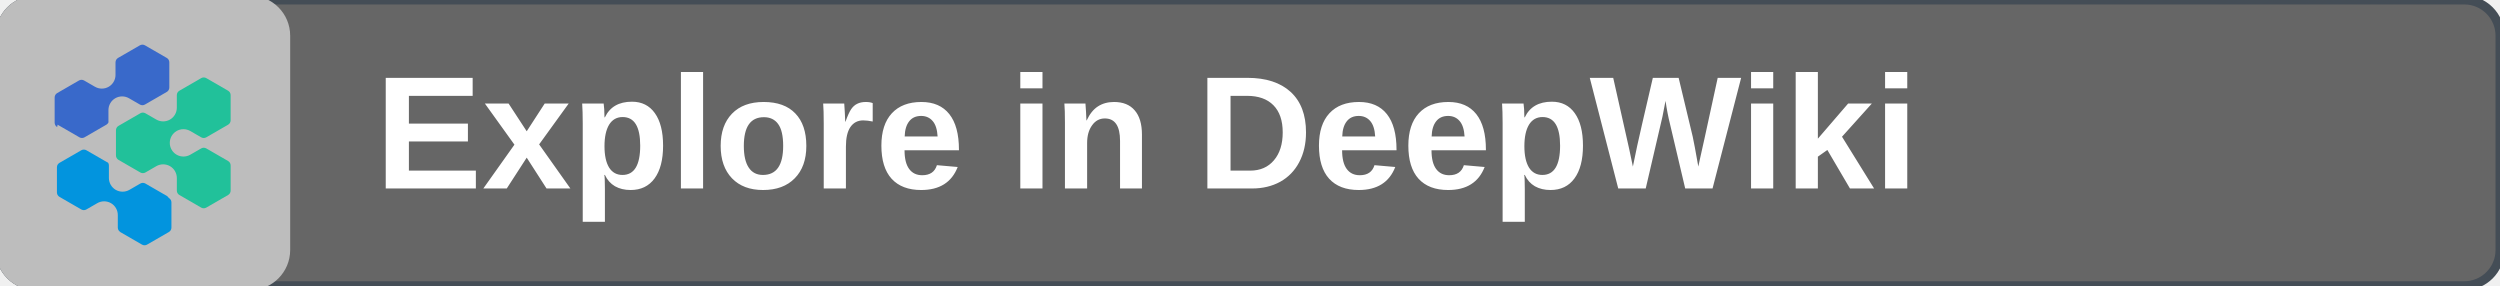
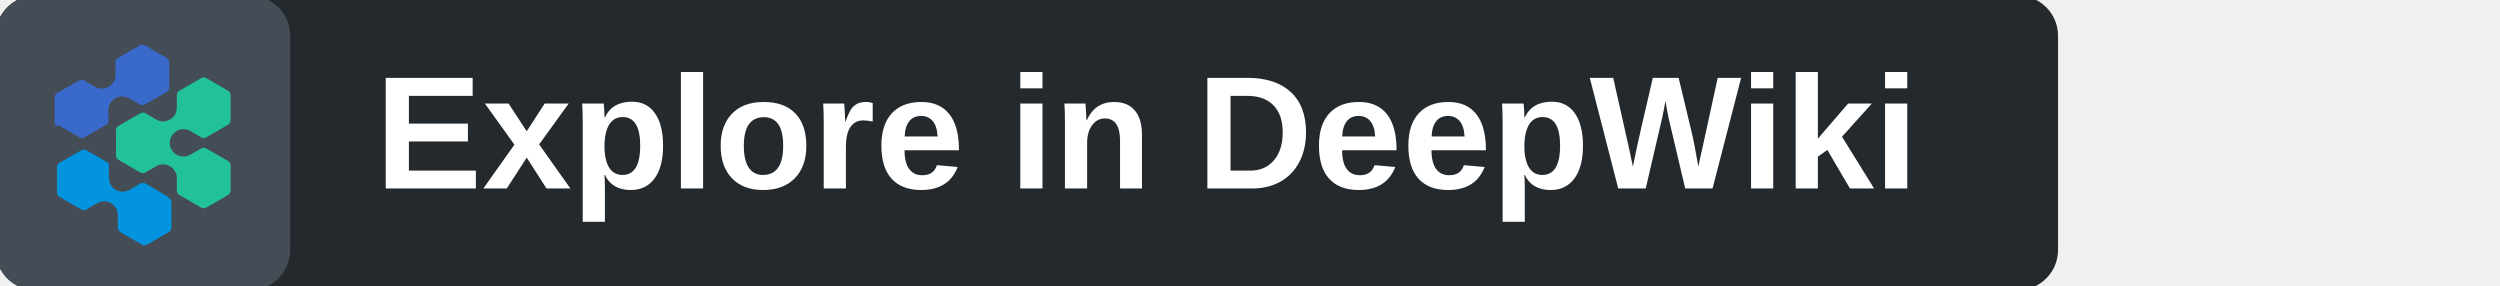
<svg xmlns="http://www.w3.org/2000/svg" width="280" height="32" viewBox="0 0 280 32" role="img" aria-labelledby="title desc" class="group">
-   <rect x="0" y="0" width="280" height="32" fill="#666666" stroke="#444d56" rx="4" ry="4" />
-   <rect x="0" y="0" width="32" height="32" fill="#bdbdbd" stroke="#bdbdbd" rx="4" ry="4" />
+   <rect x="0" y="0" width="230" height="32" fill="#24292e" stroke="#24292e" rx="4" ry="4" />
+   <rect x="0" y="0" width="32" height="32" fill="#444d56" stroke="#444d56" rx="4" ry="4" />
  <svg x="4" y="4" width="24" height="24" class="size-4 transform transition-transform duration-700 group-hover:rotate-180" viewBox="110 110 460 500">
    <path style="fill:#21c19a" d="M418.73,332.37c9.84-5.68,22.07-5.68,31.91,0l25.49,14.71c.82.48,1.69.8,2.58,1.06.19.06.37.11.55.16.87.21,1.76.34,2.65.35.04,0,.08.02.13.02.1,0,.19-.03.29-.04.83-.02,1.64-.13,2.45-.32.14-.03.28-.05.42-.09.87-.24,1.7-.59,2.5-1.03.08-.04.17-.06.25-.1l50.97-29.43c3.65-2.11,5.9-6.01,5.9-10.22v-58.86c0-4.22-2.25-8.11-5.9-10.22l-50.97-29.43c-3.65-2.11-8.15-2.11-11.81,0l-50.97,29.43c-.08.04-.13.11-.2.16-.78.48-1.51,1.02-2.15,1.66-.1.1-.18.21-.28.31-.57.6-1.08,1.26-1.51,1.97-.07.12-.15.22-.22.34-.44.77-.77,1.6-1.03,2.47-.05.19-.1.37-.14.56-.22.89-.37,1.81-.37,2.76v29.43c0,11.36-6.11,21.95-15.95,27.63-9.84,5.68-22.06,5.68-31.91,0l-25.49-14.71c-.82-.48-1.69-.8-2.57-1.06-.19-.06-.37-.11-.56-.16-.88-.21-1.76-.34-2.65-.34-.13,0-.26.02-.4.02-.84.02-1.66.13-2.47.32-.13.03-.27.05-.4.09-.87.24-1.71.6-2.51,1.04-.08.04-.16.06-.24.1l-50.97,29.43c-3.65,2.11-5.9,6.01-5.9,10.22v58.86c0,4.22,2.25,8.11,5.9,10.22l50.97,29.43c.08.04.17.06.24.1.8.44,1.64.79,2.5,1.03.14.04.28.06.42.09.81.19,1.62.3,2.45.32.1,0,.19.04.29.04.04,0,.08-.02.13-.02.89,0,1.77-.13,2.65-.35.19-.04.37-.1.56-.16.88-.26,1.75-.59,2.58-1.06l25.49-14.71c9.84-5.68,22.06-5.68,31.91,0,9.84,5.68,15.95,16.27,15.95,27.63v29.43c0,.95.15,1.87.37,2.76.05.19.09.37.14.56.25.86.59,1.69,1.03,2.47.07.12.15.22.22.34.43.71.94,1.37,1.51,1.97.1.1.18.21.28.31.65.63,1.37,1.18,2.15,1.66.07.04.13.11.2.16l50.97,29.43c1.83,1.05,3.86,1.58,5.9,1.58s4.08-.53,5.9-1.58l50.97-29.43c3.65-2.11,5.9-6.01,5.9-10.22v-58.86c0-4.22-2.25-8.11-5.9-10.22l-50.97-29.43c-.08-.04-.16-.06-.24-.1-.8-.44-1.64-.8-2.51-1.04-.13-.04-.26-.05-.39-.09-.82-.2-1.65-.31-2.49-.33-.13,0-.25-.02-.38-.02-.89,0-1.78.13-2.66.35-.18.04-.36.1-.54.15-.88.26-1.75.59-2.58,1.07l-25.49,14.72c-9.84,5.68-22.06,5.68-31.9,0-9.84-5.68-15.96-16.27-15.96-27.63s6.11-21.95,15.95-27.63Z" />
    <path style="fill:#3969ca" d="M141.09,317.65l50.97,29.43c1.83,1.05,3.86,1.58,5.9,1.58s4.08-.53,5.9-1.58l50.97-29.43c.08-.04.13-.11.2-.16.78-.48,1.51-1.02,2.15-1.66.1-.1.18-.21.28-.31.57-.6,1.08-1.26,1.51-1.97.07-.12.15-.22.22-.34.44-.77.77-1.6,1.03-2.47.05-.19.1-.37-.14-.56-.22.89-.37,1.81-.37,2.76v-29.43c0-11.36,6.11-21.95,15.96-27.63s22.06-5.68,31.91,0l25.49,14.71c.82.48,1.69.8,2.57,1.06.19.06.37.11.56.16.87.21,1.76.34,2.64.35.04,0,.09.02.13.02.1,0,.19-.04.29-.04.83-.02,1.65-.13,2.45-.32.14-.03.28-.05.41-.09.87-.24,1.71-.6,2.51-1.04.08-.04.16-.06.24-.1l50.97-29.43c3.65-2.11,5.9-6.01,5.9-10.22v-58.86c0-4.22-2.25-8.11-5.9-10.22l-50.97-29.43c-3.65-2.11-8.15-2.11-11.81,0l-50.97,29.43c-.08.04-.13.11-.2.16-.78.48-1.51,1.02-2.15,1.66-.1.1-.18.21-.28.31-.57.6-1.08,1.26-1.51,1.97-.07.12-.15.22-.22.34-.44.77-.77,1.6-1.03,2.47-.05.19-.1.37-.14.56-.22.89-.37,1.81-.37,2.76v29.43c0,11.36-6.11,21.95-15.95,27.63-9.84,5.68-22.07,5.68-31.91,0l-25.49-14.71c-.82-.48-1.69-.8-2.58-1.06-.19-.06-.37-.11-.55-.16-.88-.21-1.76-.34-2.65-.35-.13,0-.26.02-.4.02-.83.02-1.66.13-2.47.32-.13.03-.27.05-.4.09-.87.24-1.71.6-2.51,1.04-.08.04-.16.06-.24.1l-50.97,29.43c-3.65,2.11-5.9,6.01-5.9,10.22v58.86c0,4.22,2.25,8.11,5.9,10.22Z" />
    <path style="fill:#0294de" d="M396.88,484.35l-50.97-29.43c-.08-.04-.17-.06-.24-.1-.8-.44-1.64-.79-2.51-1.03-.14-.04-.27-.06-.41-.09-.81-.19-1.64-.3-2.47-.32-.13,0-.26-.02-.39-.02-.89,0-1.78.13-2.66.35-.18.04-.36.1-.54.15-.88.26-1.76.59-2.58,1.07l-25.49,14.72c-9.84,5.68-22.06,5.68-31.9,0-9.84-5.68-15.96-16.27-15.96-27.63v-29.43c0-.95-.15-1.87-.37-2.76-.05-.19-.09-.37-.14-.56-.25-.86-.59-1.69-1.03-2.47-.07.12-.15.22-.22.34-.43-.71-.94-1.37-1.51-1.97-.1-.1-.18-.21-.28-.31-.65-.63,1.37,1.18,2.15,1.66-.07.04-.13.11-.2.16l-50.97-29.43c-3.65-2.11-8.15-2.11-11.81,0l-50.97,29.43c-3.65,2.11-5.9,6.01-5.9,10.22v58.86c0,4.22,2.25,8.11,5.9,10.22l50.97,29.43c.08.04.17.06.25.1.8.44,1.63.79,2.5,1.03.14.04.29.06.43.09.8.19,1.61.3,2.43.32.1,0,.2.04.3.04.04,0,.09-.02.13-.02.88,0,1.77-.13,2.64-.34.19-.04.37-.1.56-.16.88-.26,1.75-.59,2.57-1.06l25.49-14.71c9.84-5.68,22.06-5.68,31.91,0,9.84,5.68,15.95,16.27,15.95,27.63v29.43c0,.95.15,1.87.37,2.76.05.19.09.37.14.56.25.86.59,1.69,1.03,2.47.07.12.15.22.22.34.43.71.94,1.37,1.51,1.97.1.1.18.21.28.31.65.63,1.37,1.18,2.15,1.66-.07.04-.13.11-.2.16l50.97,29.43c1.83,1.05,3.86,1.58,5.9,1.58s4.08-.53,5.9-1.58l50.97-29.43c3.65-2.11,5.9-6.01,5.9-10.22v-58.86c0-4.22-2.25-8.11-5.9-10.22Z" />
  </svg>
  <text x="42" y="16" fill="#fff" font-family="Arial, sans-serif" font-size="18" font-weight="bold" dominant-baseline="middle">
    Explore in DeepWiki
  </text>
</svg>
